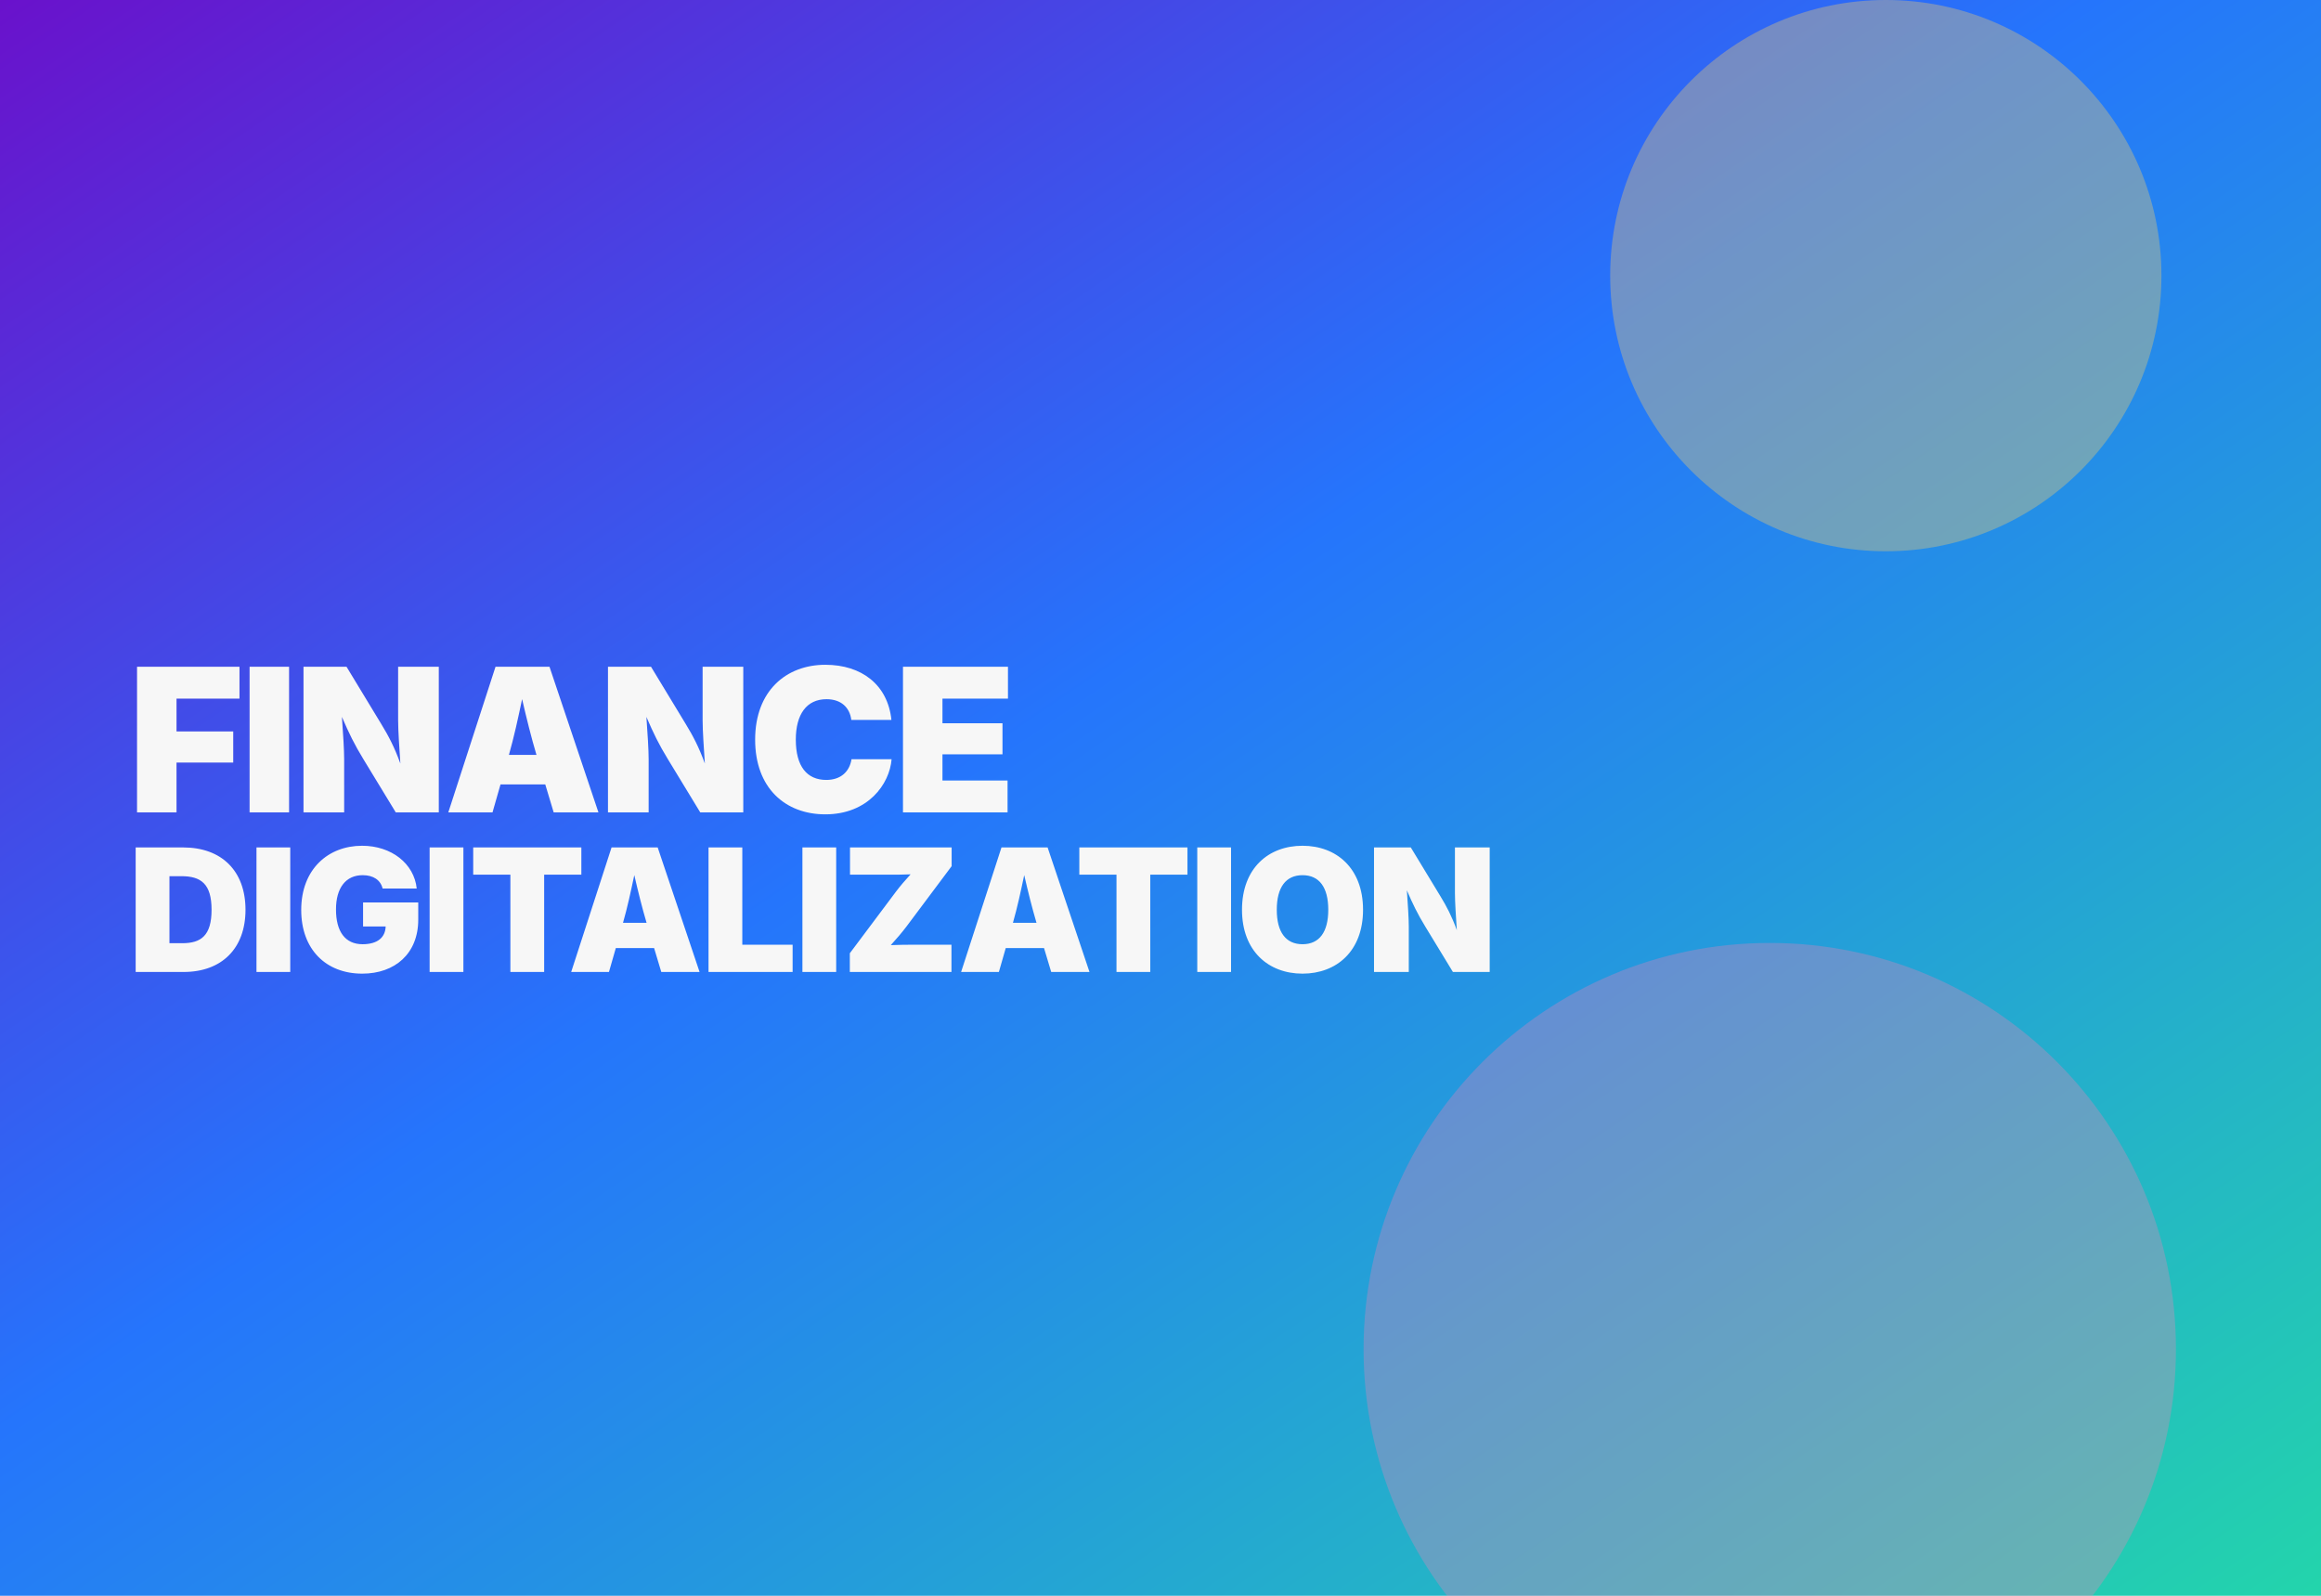
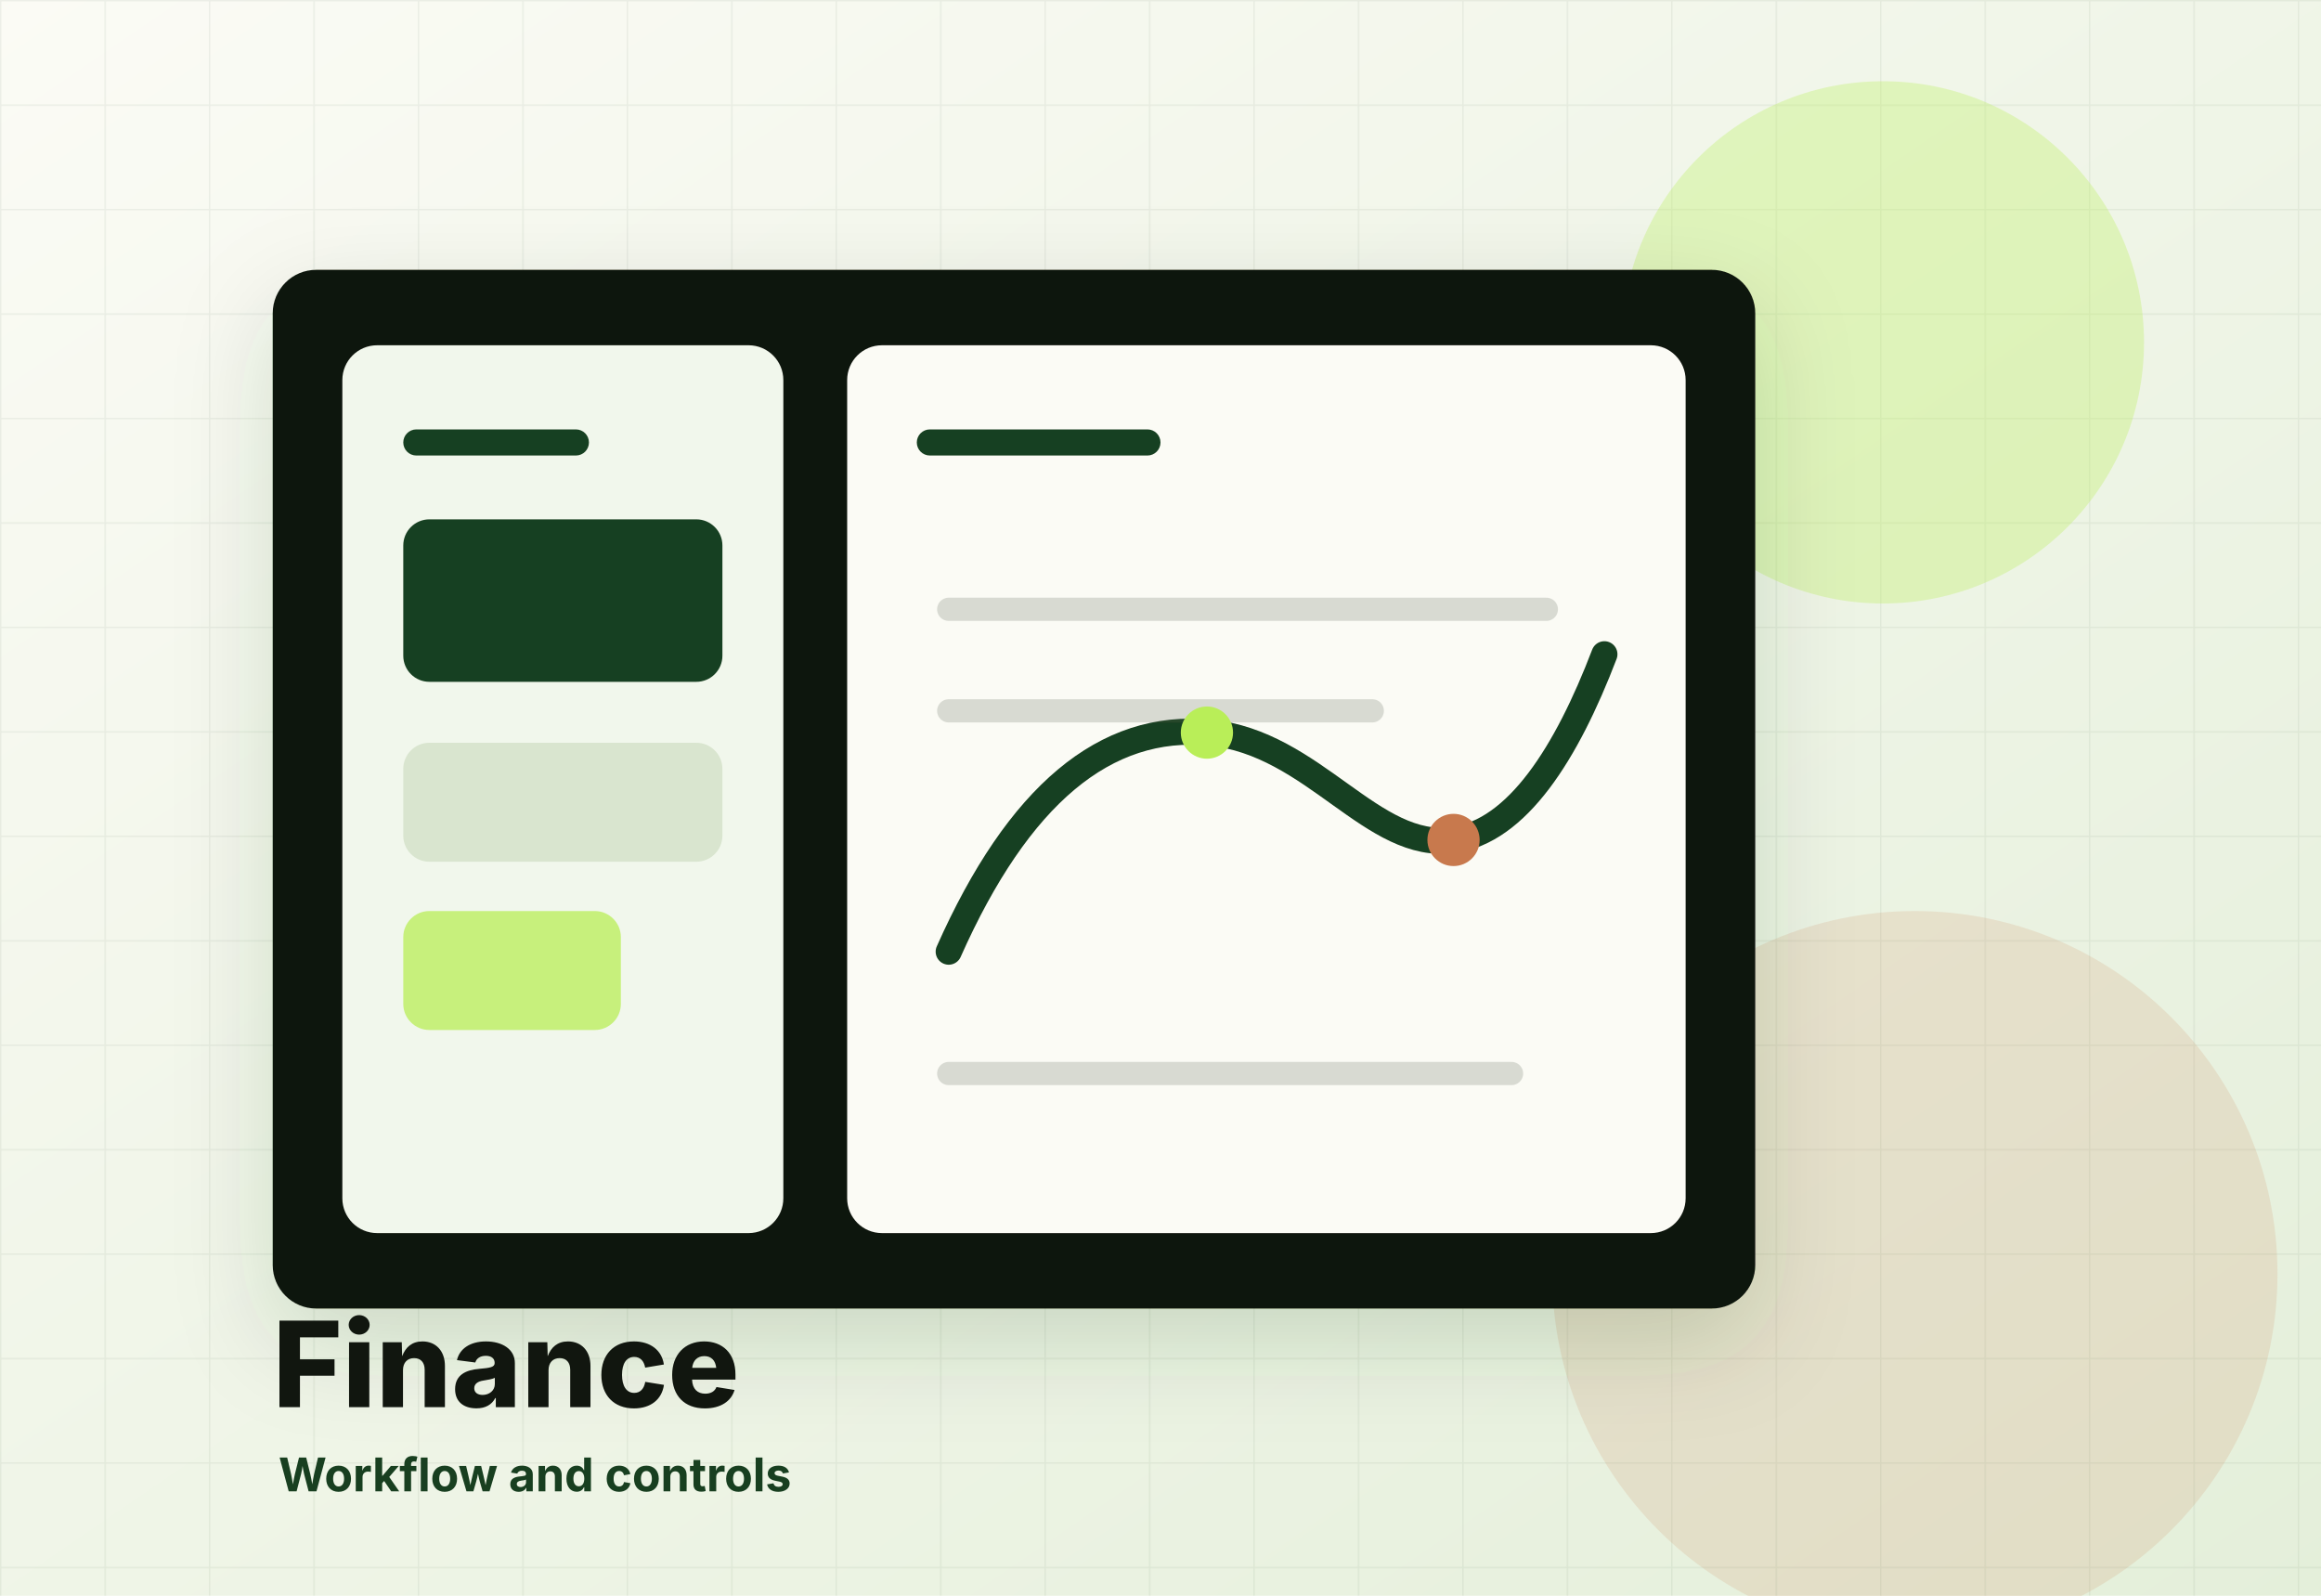
<svg xmlns="http://www.w3.org/2000/svg" width="1600" height="1100" viewBox="0 0 1600 1100" role="img" aria-labelledby="title desc">
  <defs>
    <linearGradient id="bg" x1="0" y1="0" x2="1" y2="1">
-       <stop offset="0%" stop-color="#6a11cb" />
-       <stop offset="45%" stop-color="#2575fc" />
-       <stop offset="100%" stop-color="#23d5ab" />
+       <stop offset="0%" stop-color="#fbfbf5" />
+       <stop offset="100%" stop-color="#e4efda" />
    </linearGradient>
+     <pattern id="grid" width="72" height="72" patternUnits="userSpaceOnUse">
+       <path d="M72 0H0v72" fill="none" stroke="#183f20" stroke-opacity="0.06" stroke-width="2" />
+     </pattern>
+     <filter id="softShadow" x="-20%" y="-20%" width="140%" height="140%">
+       <feDropShadow dx="0" dy="24" stdDeviation="34" flood-color="#183f20" flood-opacity="0.15" />
+     </filter>
  </defs>
  <rect width="1600" height="1100" fill="url(#bg)" />
-   <circle cx="1300" cy="190" r="190" fill="#ffd166" fill-opacity="0.34" />
-   <circle cx="1220" cy="930" r="280" fill="#ff7eb6" fill-opacity="0.3" />
-   <text x="88" y="560" font-family="Inter, Arial, sans-serif" font-size="138" font-weight="900" letter-spacing="-3" fill="#f7f7f7">FINANCE</text>
-   <text x="88" y="670" font-family="Inter, Arial, sans-serif" font-size="118" font-weight="900" letter-spacing="-2" fill="#f7f7f7">DIGITALIZATION</text>
+   <rect width="1600" height="1100" fill="url(#grid)" />
+   <circle cx="1298" cy="236" r="180" fill="#b9ee59" fill-opacity="0.32" />
+   <circle cx="1320" cy="878" r="250" fill="#c8794d" fill-opacity="0.15" />
+   <g filter="url(#softShadow)">
+     <rect x="188" y="186" width="1022" height="716" rx="30" fill="#11160f" />
+     <rect x="236" y="238" width="304" height="612" rx="24" fill="#f1f7ec" />
+     <rect x="584" y="238" width="578" height="612" rx="24" fill="#fbfbf5" />
+     <rect x="278" y="296" width="128" height="18" rx="9" fill="#183f20" />
+     <rect x="278" y="358" width="220" height="112" rx="18" fill="#183f20" />
+     <rect x="278" y="512" width="220" height="82" rx="18" fill="#d9e5cf" />
+     <rect x="278" y="628" width="150" height="82" rx="18" fill="#b9ee59" fill-opacity="0.76" />
+     <rect x="632" y="296" width="168" height="18" rx="9" fill="#183f20" />
+     <path d="M654 656c48-108 108-158 180-151 72 7 112 82 168 74 44-6 78-60 104-128" fill="none" stroke="#183f20" stroke-width="18" stroke-linecap="round" />
+     <path d="M654 420h412M654 490h292M654 740h388" stroke="#5d6758" stroke-opacity="0.22" stroke-width="16" stroke-linecap="round" />
+     <circle cx="832" cy="505" r="18" fill="#b9ee59" />
+     <circle cx="1002" cy="579" r="18" fill="#c8794d" />
+   </g>
+   <text x="188" y="970" font-family="Inter, Arial, sans-serif" font-size="82" font-weight="800" letter-spacing="0" fill="#11160f">Finance</text>
+   <text x="192" y="1028" font-family="Inter, Arial, sans-serif" font-size="32" font-weight="700" letter-spacing="0" fill="#183f20">Workflow and controls</text>
</svg>
